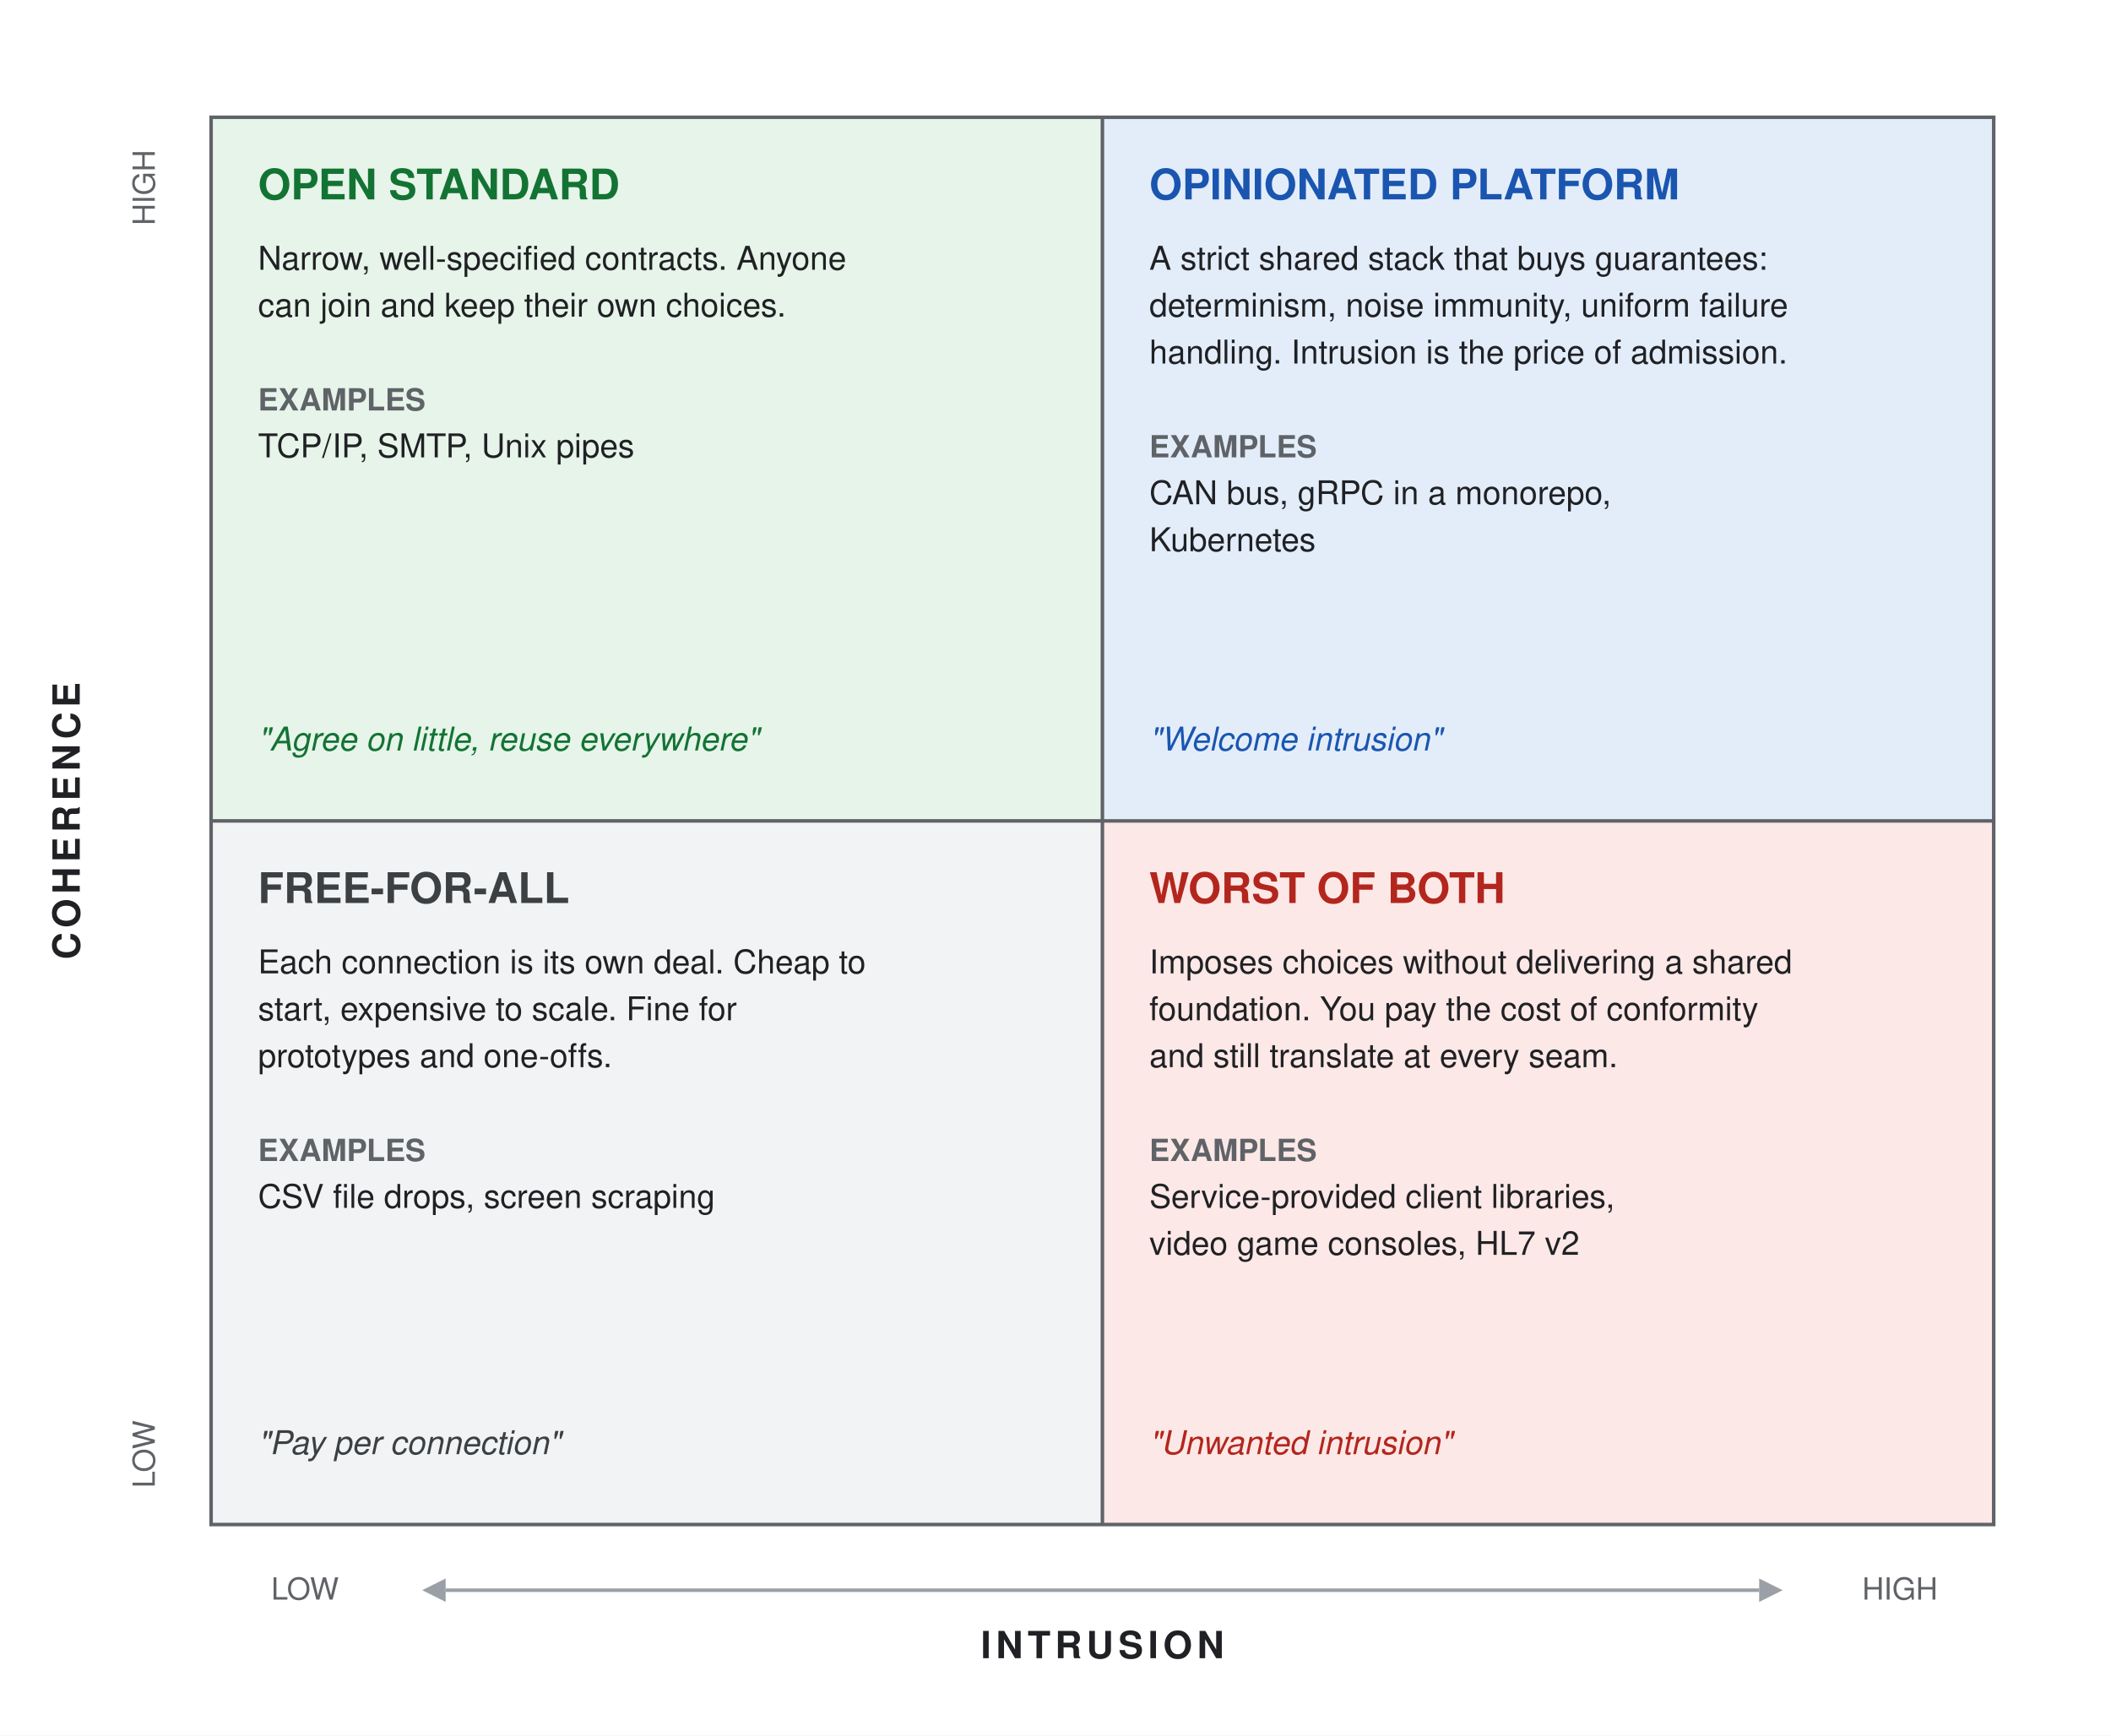
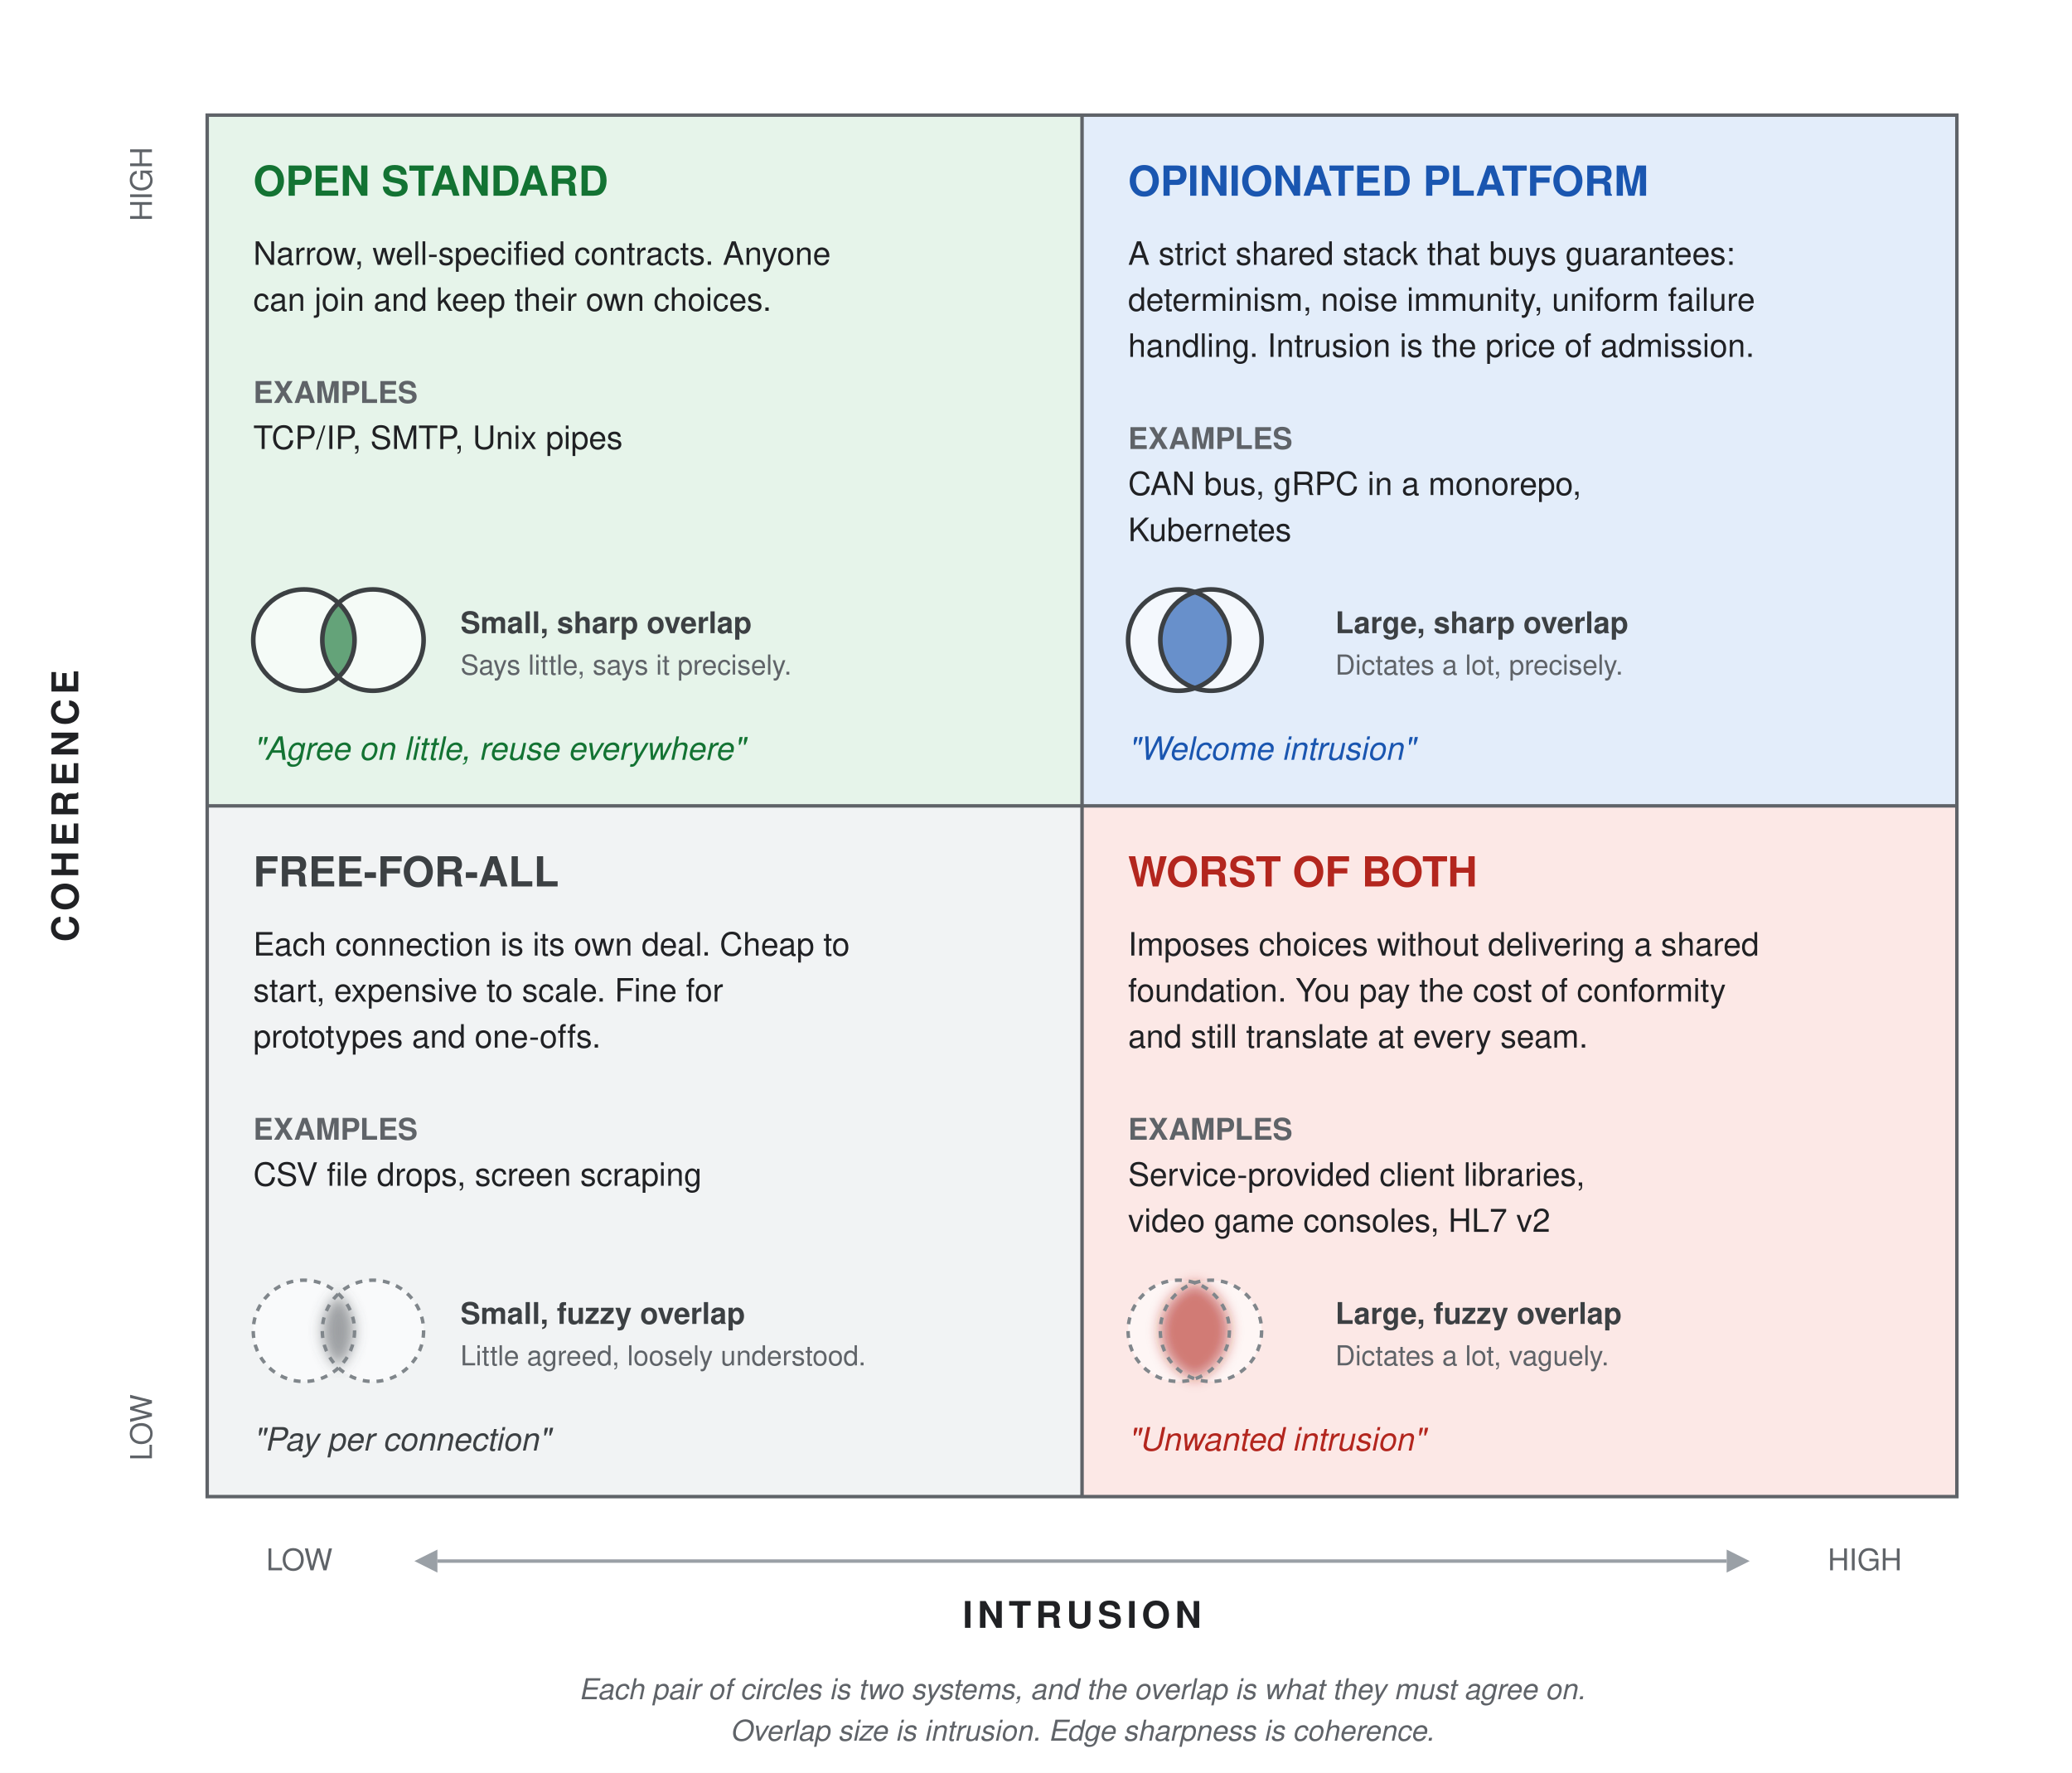
- <svg xmlns="http://www.w3.org/2000/svg" viewBox="0 0 900 740" width="900" height="740" font-family="-apple-system, BlinkMacSystemFont, 'Segoe UI', Helvetica, Arial, sans-serif">
-   <rect width="900" height="740" fill="#ffffff" />
+ <svg xmlns="http://www.w3.org/2000/svg" viewBox="0 0 900 770" width="900" height="770" font-family="-apple-system, BlinkMacSystemFont, 'Segoe UI', Helvetica, Arial, sans-serif">
+   <defs>
+     <filter id="fuzz" x="-50%" y="-50%" width="200%" height="200%">
+       <feGaussianBlur stdDeviation="2.8" />
+     </filter>
+     <clipPath id="clipTL">
+       <circle cx="132" cy="278" r="22" />
+     </clipPath>
+     <clipPath id="clipTR">
+       <circle cx="512" cy="278" r="22" />
+     </clipPath>
+     <clipPath id="clipBL">
+       <circle cx="132" cy="578" r="22" />
+     </clipPath>
+     <clipPath id="clipBR">
+       <circle cx="512" cy="578" r="22" />
+     </clipPath>
+   </defs>
+   <rect width="900" height="770" fill="#ffffff" />
  <rect x="90" y="50" width="380" height="300" fill="#e6f4ea" />
  <rect x="470" y="50" width="380" height="300" fill="#e3edfa" />
  <rect x="90" y="350" width="380" height="300" fill="#f1f3f4" />
  <rect x="470" y="350" width="380" height="300" fill="#fce8e6" />
  <rect x="90" y="50" width="760" height="600" fill="none" stroke="#5f6368" stroke-width="1.5" />
  <line x1="470" y1="50" x2="470" y2="650" stroke="#5f6368" stroke-width="1.5" />
  <line x1="90" y1="350" x2="850" y2="350" stroke="#5f6368" stroke-width="1.5" />
  <g fill="#202124">
    <text x="110" y="85" font-size="18" font-weight="700" fill="#137333">OPEN STANDARD</text>
    <text x="110" y="115" font-size="14">Narrow, well-specified contracts. Anyone</text>
    <text x="110" y="135" font-size="14">can join and keep their own choices.</text>
    <text x="110" y="175" font-size="13" font-weight="700" fill="#5f6368">EXAMPLES</text>
    <text x="110" y="195" font-size="14">TCP/IP, SMTP, Unix pipes</text>
-     <text x="110" y="320" font-size="14" font-style="italic" fill="#137333">"Agree on little, reuse everywhere"</text>
+     <text x="110" y="330" font-size="14" font-style="italic" fill="#137333">"Agree on little, reuse everywhere"</text>
  </g>
+   <circle cx="132" cy="278" r="22" fill="#ffffff" fill-opacity="0.6" />
+   <circle cx="162" cy="278" r="22" fill="#ffffff" fill-opacity="0.6" />
+   <g clip-path="url(#clipTL)">
+     <circle cx="162" cy="278" r="22" fill="#137333" fill-opacity="0.65" />
+   </g>
+   <circle cx="132" cy="278" r="22" fill="none" stroke="#3c4043" stroke-width="2" />
+   <circle cx="162" cy="278" r="22" fill="none" stroke="#3c4043" stroke-width="2" />
+   <text x="200" y="275" font-size="13" font-weight="700" fill="#3c4043">Small, sharp overlap</text>
+   <text x="200" y="293" font-size="12" fill="#5f6368">Says little, says it precisely.</text>
  <g fill="#202124">
    <text x="490" y="85" font-size="18" font-weight="700" fill="#1a56b0">OPINIONATED PLATFORM</text>
    <text x="490" y="115" font-size="14">A strict shared stack that buys guarantees:</text>
    <text x="490" y="135" font-size="14">determinism, noise immunity, uniform failure</text>
    <text x="490" y="155" font-size="14">handling. Intrusion is the price of admission.</text>
    <text x="490" y="195" font-size="13" font-weight="700" fill="#5f6368">EXAMPLES</text>
    <text x="490" y="215" font-size="14">CAN bus, gRPC in a monorepo,</text>
    <text x="490" y="235" font-size="14">Kubernetes</text>
-     <text x="490" y="320" font-size="14" font-style="italic" fill="#1a56b0">"Welcome intrusion"</text>
+     <text x="490" y="330" font-size="14" font-style="italic" fill="#1a56b0">"Welcome intrusion"</text>
  </g>
+   <circle cx="512" cy="278" r="22" fill="#ffffff" fill-opacity="0.6" />
+   <circle cx="526" cy="278" r="22" fill="#ffffff" fill-opacity="0.6" />
+   <g clip-path="url(#clipTR)">
+     <circle cx="526" cy="278" r="22" fill="#1a56b0" fill-opacity="0.65" />
+   </g>
+   <circle cx="512" cy="278" r="22" fill="none" stroke="#3c4043" stroke-width="2" />
+   <circle cx="526" cy="278" r="22" fill="none" stroke="#3c4043" stroke-width="2" />
+   <text x="580" y="275" font-size="13" font-weight="700" fill="#3c4043">Large, sharp overlap</text>
+   <text x="580" y="293" font-size="12" fill="#5f6368">Dictates a lot, precisely.</text>
  <g fill="#202124">
    <text x="110" y="385" font-size="18" font-weight="700" fill="#3c4043">FREE-FOR-ALL</text>
    <text x="110" y="415" font-size="14">Each connection is its own deal. Cheap to</text>
    <text x="110" y="435" font-size="14">start, expensive to scale. Fine for</text>
    <text x="110" y="455" font-size="14">prototypes and one-offs.</text>
    <text x="110" y="495" font-size="13" font-weight="700" fill="#5f6368">EXAMPLES</text>
    <text x="110" y="515" font-size="14">CSV file drops, screen scraping</text>
-     <text x="110" y="620" font-size="14" font-style="italic" fill="#3c4043">"Pay per connection"</text>
+     <text x="110" y="630" font-size="14" font-style="italic" fill="#3c4043">"Pay per connection"</text>
  </g>
+   <circle cx="132" cy="578" r="22" fill="#ffffff" fill-opacity="0.6" />
+   <circle cx="162" cy="578" r="22" fill="#ffffff" fill-opacity="0.6" />
+   <g filter="url(#fuzz)">
+     <g clip-path="url(#clipBL)">
+       <circle cx="162" cy="578" r="22" fill="#5f6368" fill-opacity="0.6" />
+     </g>
+   </g>
+   <circle cx="132" cy="578" r="22" fill="none" stroke="#80868b" stroke-width="1.5" stroke-dasharray="3 3" />
+   <circle cx="162" cy="578" r="22" fill="none" stroke="#80868b" stroke-width="1.5" stroke-dasharray="3 3" />
+   <text x="200" y="575" font-size="13" font-weight="700" fill="#3c4043">Small, fuzzy overlap</text>
+   <text x="200" y="593" font-size="12" fill="#5f6368">Little agreed, loosely understood.</text>
  <g fill="#202124">
    <text x="490" y="385" font-size="18" font-weight="700" fill="#b3261e">WORST OF BOTH</text>
    <text x="490" y="415" font-size="14">Imposes choices without delivering a shared</text>
    <text x="490" y="435" font-size="14">foundation. You pay the cost of conformity</text>
    <text x="490" y="455" font-size="14">and still translate at every seam.</text>
    <text x="490" y="495" font-size="13" font-weight="700" fill="#5f6368">EXAMPLES</text>
    <text x="490" y="515" font-size="14">Service-provided client libraries,</text>
    <text x="490" y="535" font-size="14">video game consoles, HL7 v2</text>
-     <text x="490" y="620" font-size="14" font-style="italic" fill="#b3261e">"Unwanted intrusion"</text>
+     <text x="490" y="630" font-size="14" font-style="italic" fill="#b3261e">"Unwanted intrusion"</text>
  </g>
+   <circle cx="512" cy="578" r="22" fill="#ffffff" fill-opacity="0.6" />
+   <circle cx="526" cy="578" r="22" fill="#ffffff" fill-opacity="0.6" />
+   <g filter="url(#fuzz)">
+     <g clip-path="url(#clipBR)">
+       <circle cx="526" cy="578" r="22" fill="#b3261e" fill-opacity="0.6" />
+     </g>
+   </g>
+   <circle cx="512" cy="578" r="22" fill="none" stroke="#80868b" stroke-width="1.5" stroke-dasharray="3 3" />
+   <circle cx="526" cy="578" r="22" fill="none" stroke="#80868b" stroke-width="1.5" stroke-dasharray="3 3" />
+   <text x="580" y="575" font-size="13" font-weight="700" fill="#3c4043">Large, fuzzy overlap</text>
+   <text x="580" y="593" font-size="12" fill="#5f6368">Dictates a lot, vaguely.</text>
  <g fill="#202124" text-anchor="middle">
    <text transform="translate(34 350) rotate(-90)" font-size="16" font-weight="700" letter-spacing="2">COHERENCE</text>
    <text transform="translate(66 80) rotate(-90)" font-size="13" fill="#5f6368">HIGH</text>
    <text transform="translate(66 620) rotate(-90)" font-size="13" fill="#5f6368">LOW</text>
  </g>
  <g fill="#202124" text-anchor="middle">
    <text x="470" y="707" font-size="16" font-weight="700" letter-spacing="2">INTRUSION</text>
    <text x="130" y="682" font-size="13" fill="#5f6368">LOW</text>
    <text x="810" y="682" font-size="13" fill="#5f6368">HIGH</text>
  </g>
  <line x1="190" y1="678" x2="750" y2="678" stroke="#9aa0a6" stroke-width="1.5" />
  <polygon points="190,673 180,678 190,683" fill="#9aa0a6" />
  <polygon points="750,673 760,678 750,683" fill="#9aa0a6" />
+   <g fill="#5f6368" font-size="12.5" font-style="italic" text-anchor="middle">
+     <text x="470" y="738">Each pair of circles is two systems, and the overlap is what they must agree on.</text>
+     <text x="470" y="756">Overlap size is intrusion. Edge sharpness is coherence.</text>
+   </g>
</svg>
